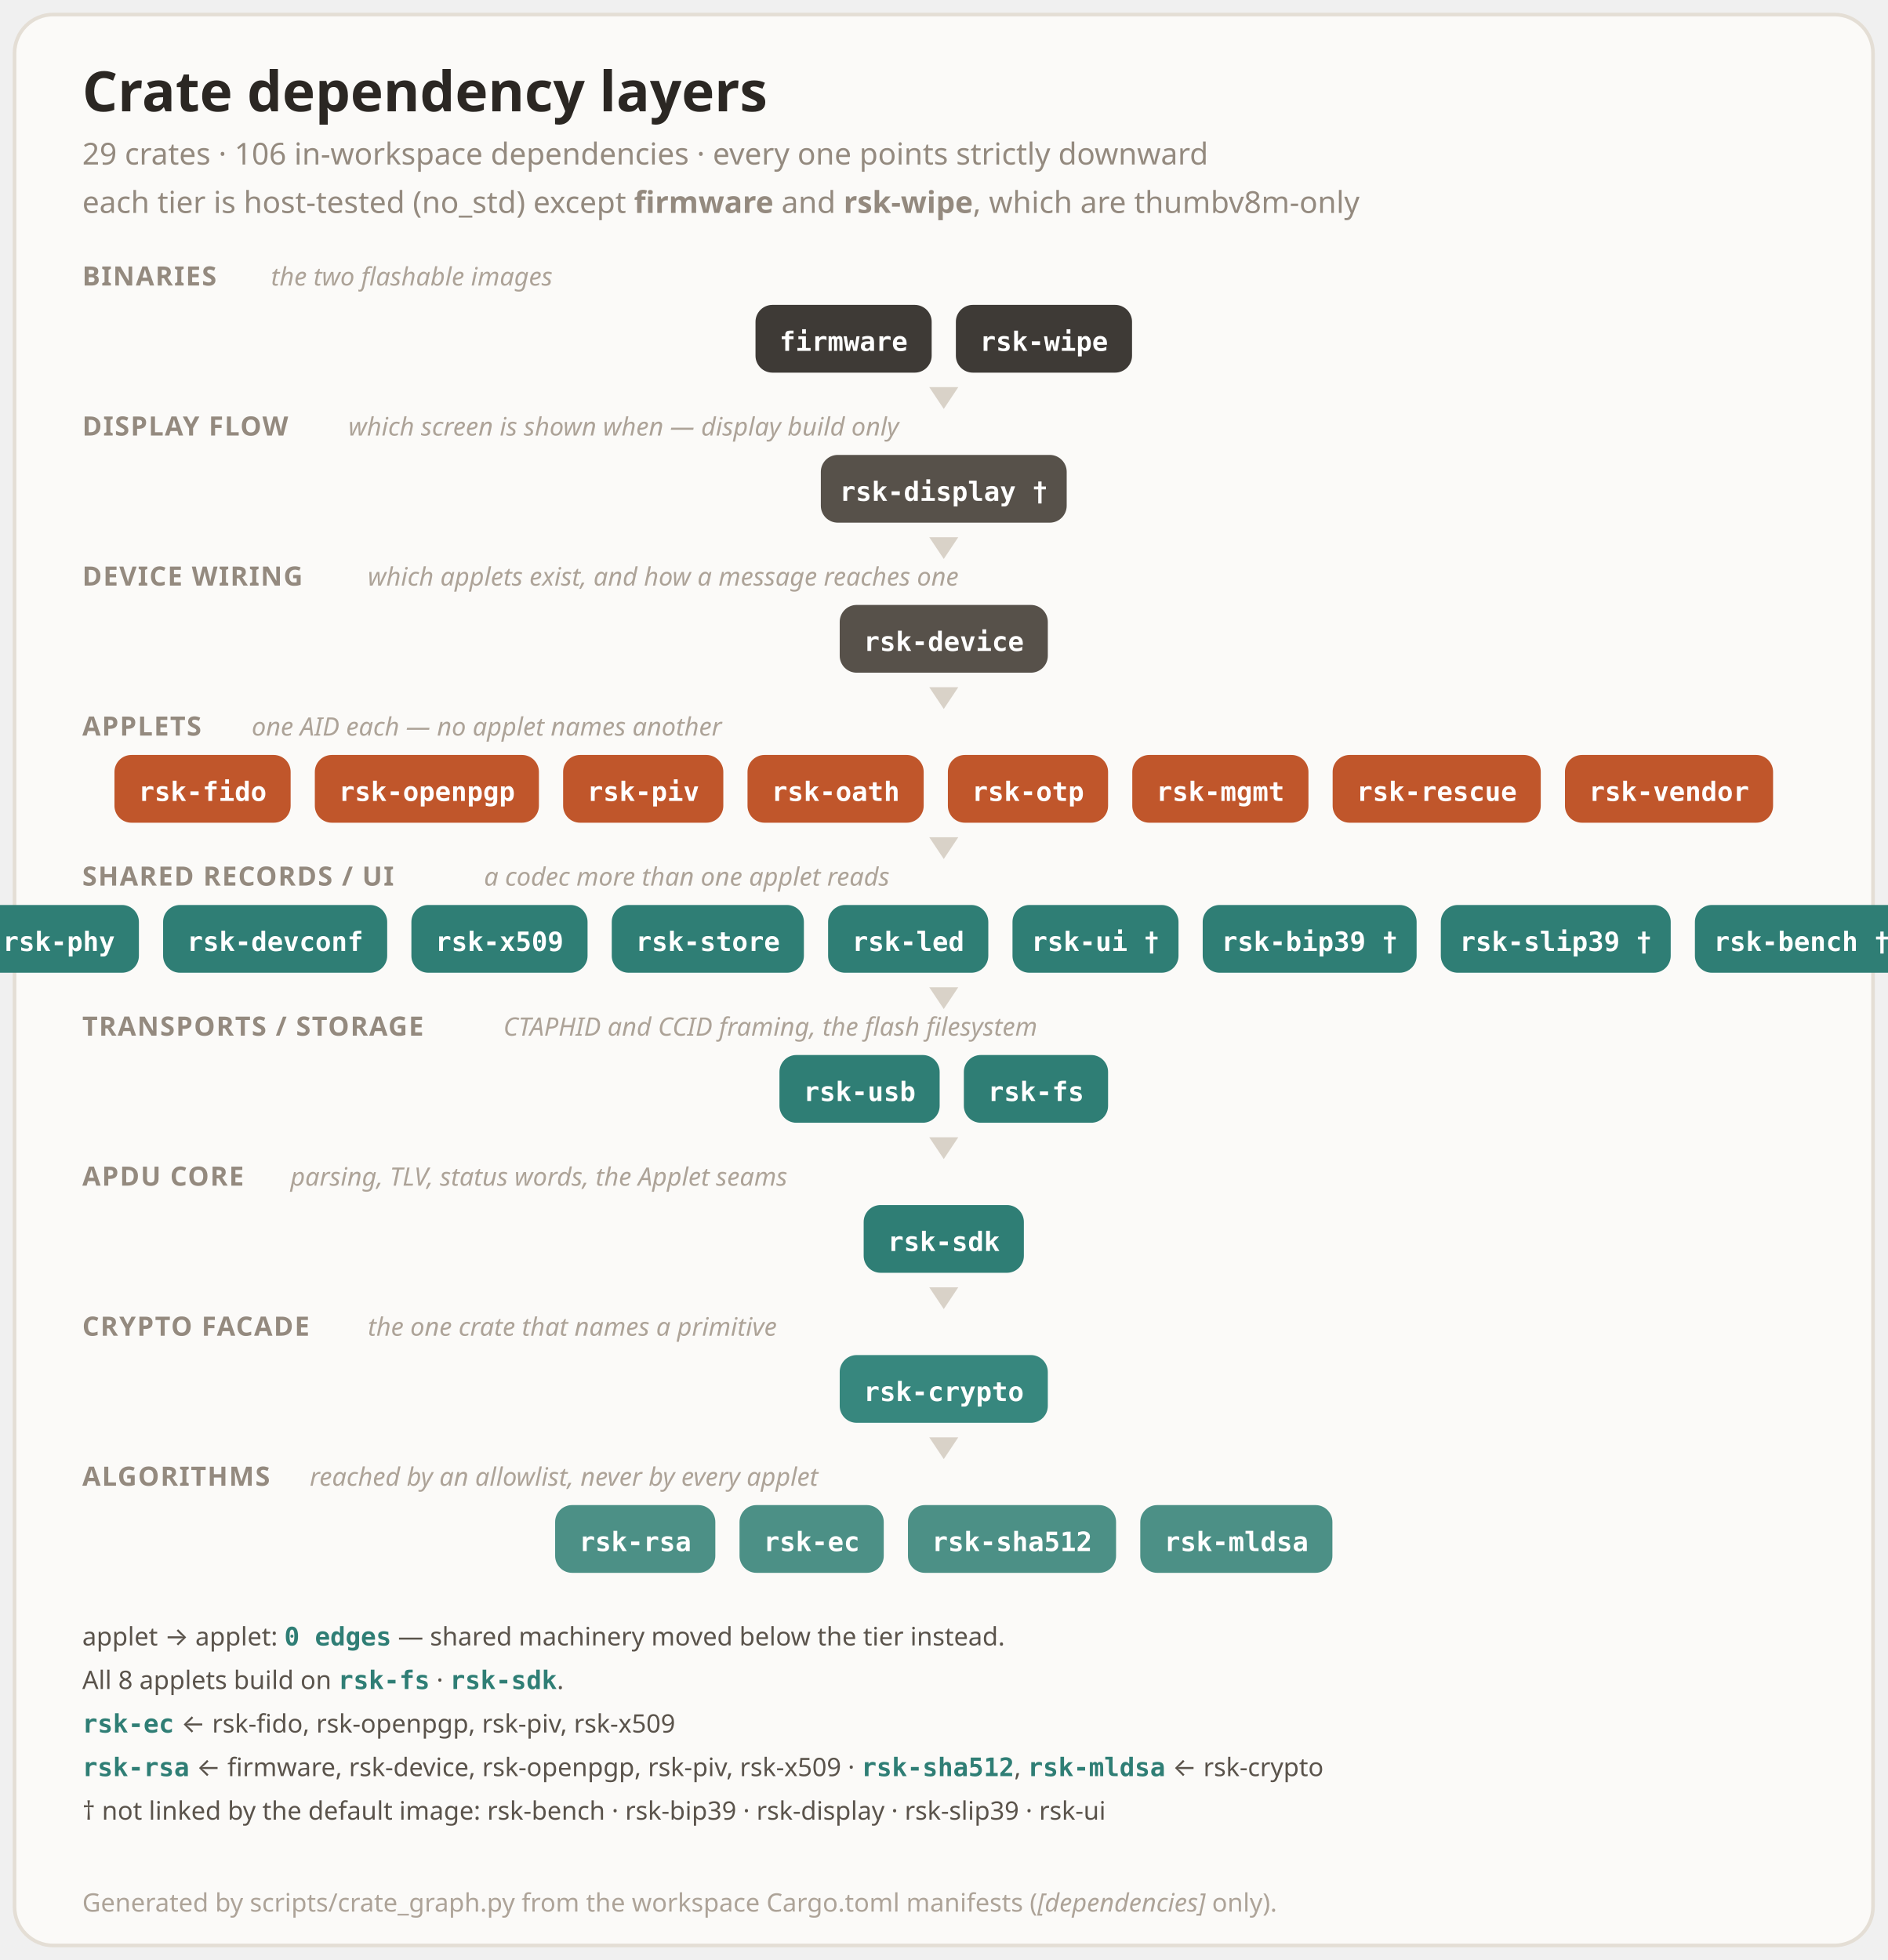
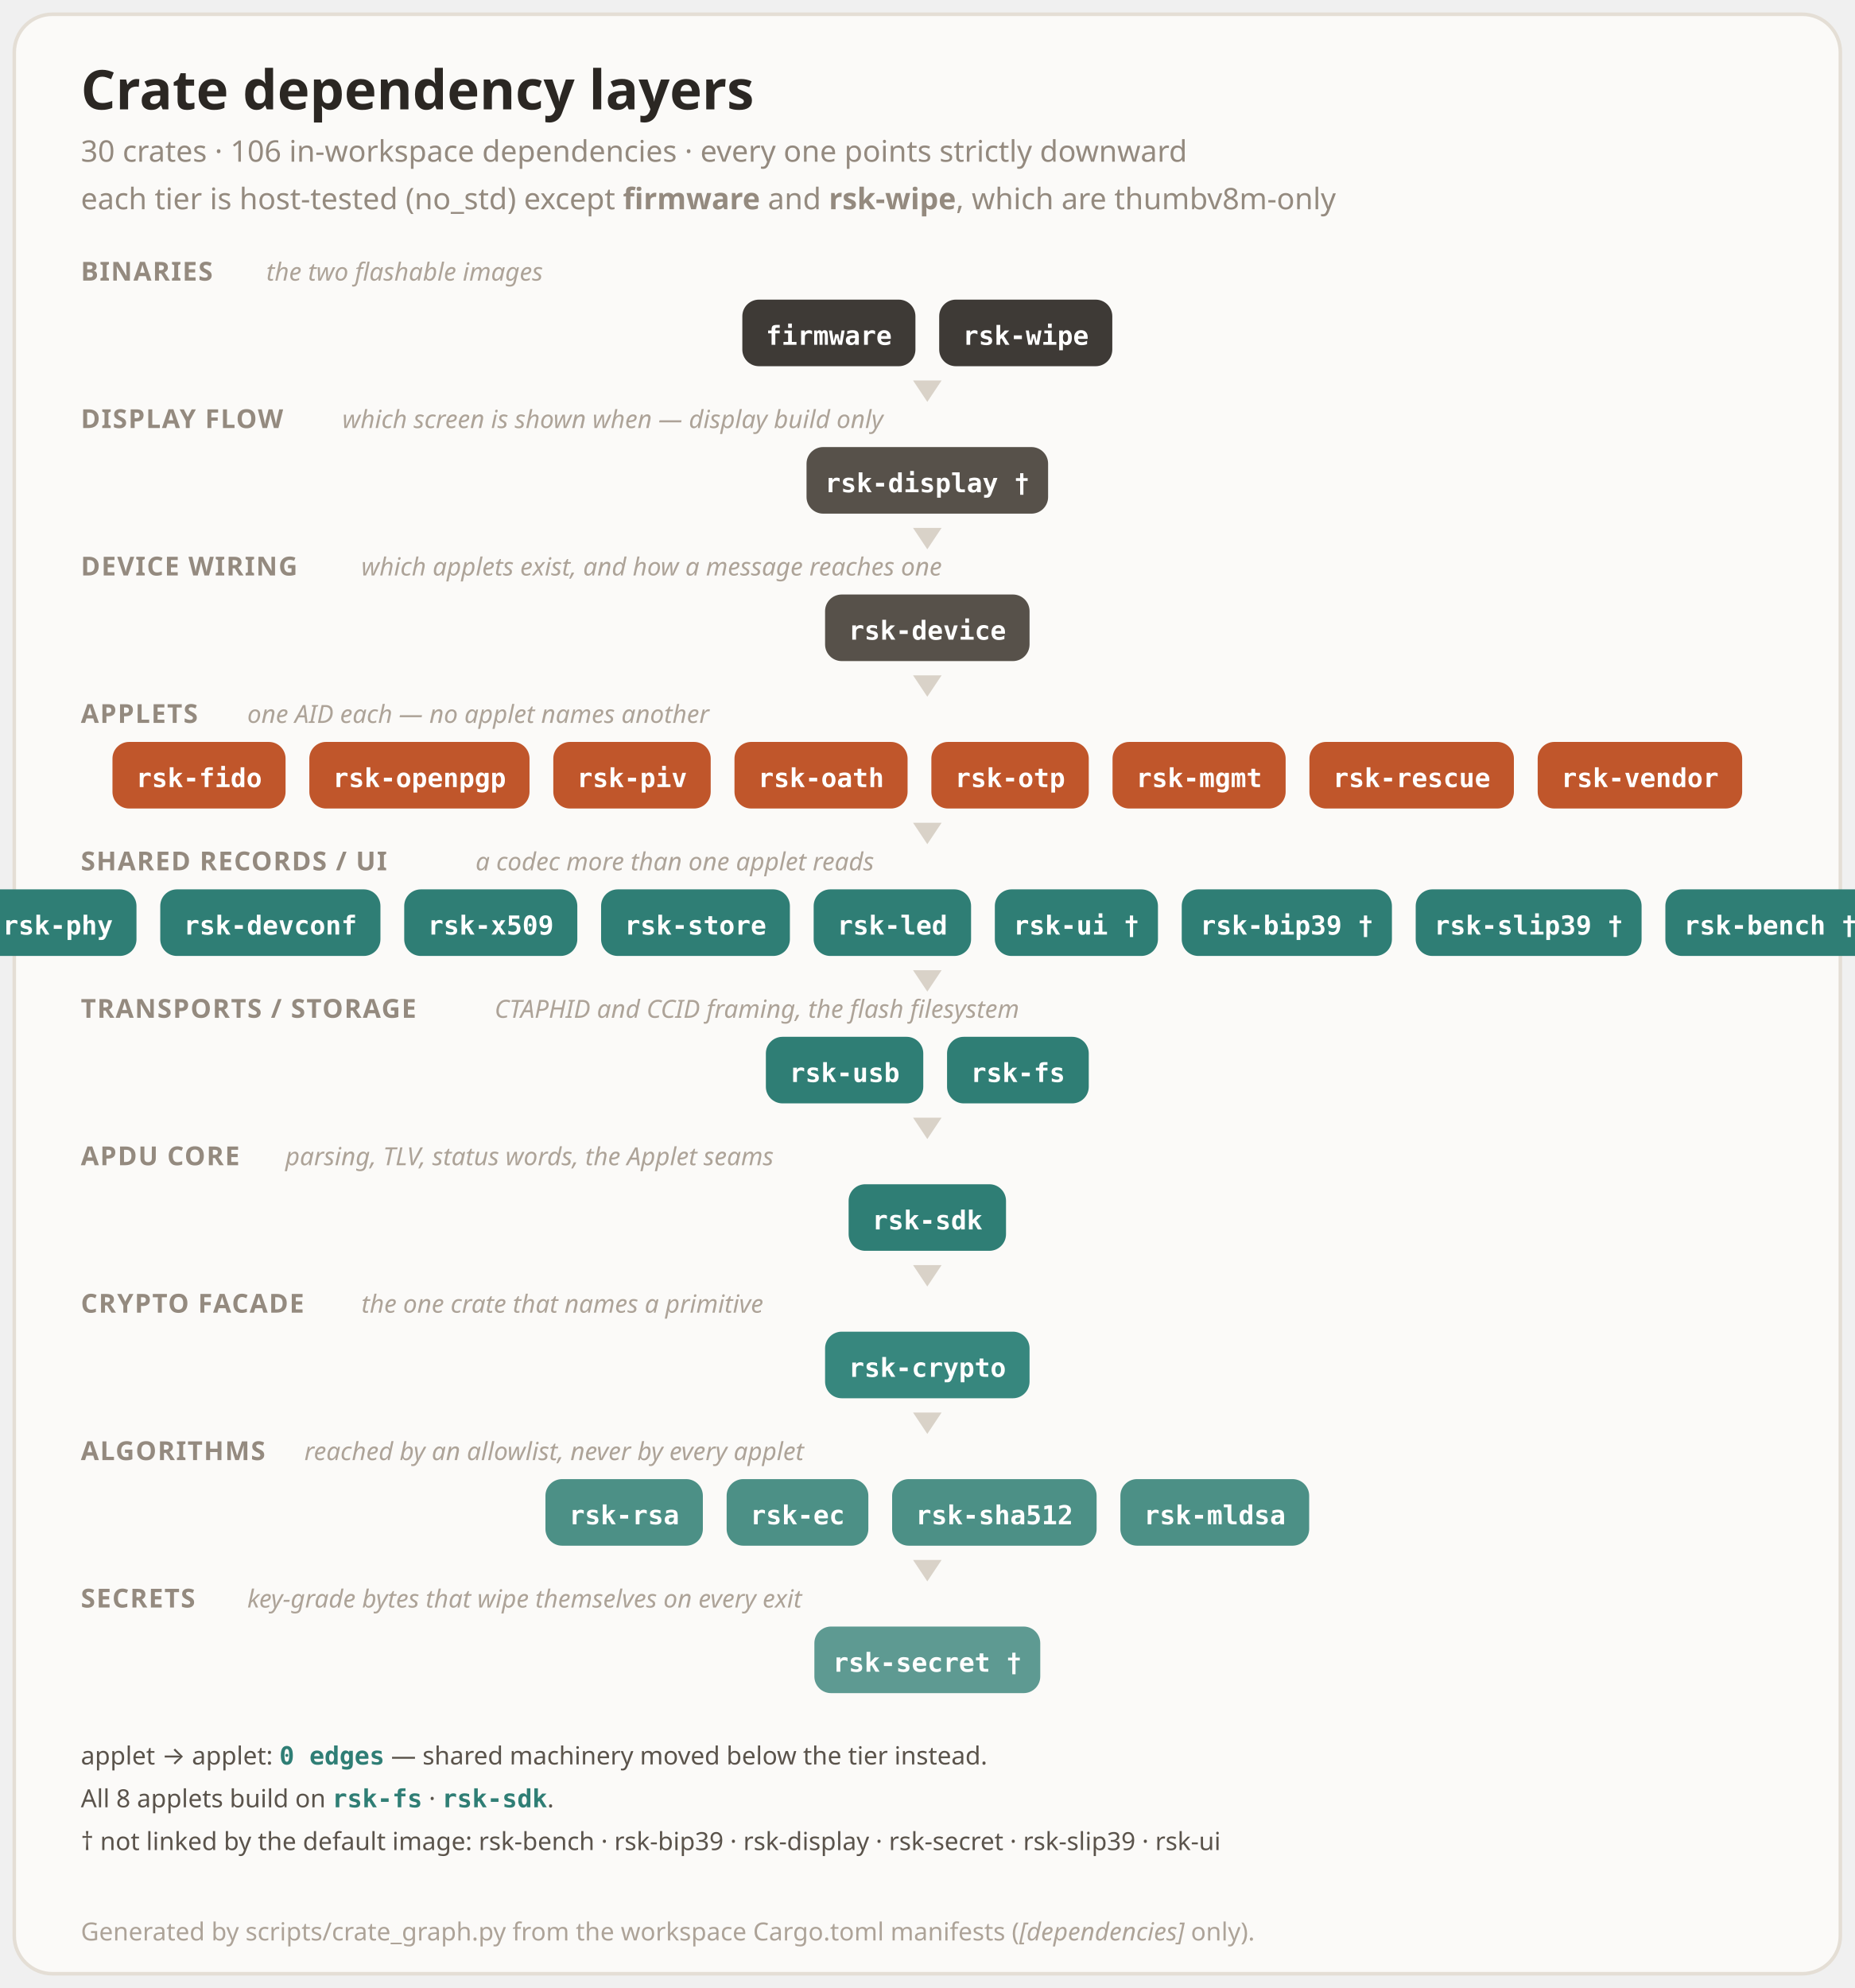
- <svg xmlns="http://www.w3.org/2000/svg" viewBox="0 0 780 810" role="img" aria-labelledby="ttl dsc" font-family="'Segoe UI', system-ui, -apple-system, sans-serif">
+ <svg xmlns="http://www.w3.org/2000/svg" viewBox="0 0 780 836" role="img" aria-labelledby="ttl dsc" font-family="'Segoe UI', system-ui, -apple-system, sans-serif">
  <defs>
    <style>
      .h1{font-size:23px;font-weight:700;fill:#2B2723}
      .sub{font-size:12.5px;fill:#948A7F}
      .sub2{font-size:10.5px;fill:#ADA398;font-style:italic}
      .tier{font-size:11px;font-weight:700;fill:#948A7F;letter-spacing:.5px}
      .node{font-size:11px;font-weight:700;fill:#fff;font-family:'SF Mono','Roboto Mono',ui-monospace,monospace}
      .note{font-size:10.5px;fill:#5A534B}
      .notek{font-family:'SF Mono','Roboto Mono',ui-monospace,monospace;font-weight:700;fill:#2F7E75}
      .arw{fill:#D9D2C8}
      .foot{font-size:10.5px;fill:#ADA398}
    </style>
  </defs>
-   <rect x="6" y="6" width="768" height="798" rx="16" fill="#FBFAF8" stroke="#E4DED5" stroke-width="1.5" />
+   <rect x="6" y="6" width="768" height="824" rx="16" fill="#FBFAF8" stroke="#E4DED5" stroke-width="1.5" />
  <text class="h1" x="34" y="46">Crate dependency layers</text>
-   <text class="sub" x="34" y="68">29 crates · 106 in-workspace dependencies · every one points strictly downward</text>
+   <text class="sub" x="34" y="68">30 crates · 106 in-workspace dependencies · every one points strictly downward</text>
  <text class="sub" x="34" y="88">each tier is host-tested (no_std) except <tspan font-weight="700">firmware</tspan> and <tspan font-weight="700">rsk-wipe</tspan>, which are thumbv8m-only</text>
  <text class="tier" x="34" y="118">BINARIES</text>
  <text class="sub2" x="112" y="118">the two flashable images</text>
  <rect x="312.2" y="126" width="72.8" height="28" rx="7" fill="#3E3A36" />
  <text class="node" x="348.6" y="145" text-anchor="middle">firmware</text>
  <rect x="395.0" y="126" width="72.8" height="28" rx="7" fill="#3E3A36" />
  <text class="node" x="431.4" y="145" text-anchor="middle">rsk-wipe</text>
  <path class="arw" d="M390 160 l6 0 -6 9 -6 -9 z" />
  <text class="tier" x="34" y="180">DISPLAY FLOW</text>
  <text class="sub2" x="144" y="180">which screen is shown when — display build only</text>
  <rect x="339.2" y="188" width="101.6" height="28" rx="7" fill="#57514A" />
  <text class="node" x="390.0" y="207" text-anchor="middle">rsk-display †</text>
  <path class="arw" d="M390 222 l6 0 -6 9 -6 -9 z" />
  <text class="tier" x="34" y="242">DEVICE WIRING</text>
  <text class="sub2" x="152" y="242">which applets exist, and how a message reaches one</text>
  <rect x="347.0" y="250" width="86.0" height="28" rx="7" fill="#57514A" />
  <text class="node" x="390.0" y="269" text-anchor="middle">rsk-device</text>
  <path class="arw" d="M390 284 l6 0 -6 9 -6 -9 z" />
  <text class="tier" x="34" y="304">APPLETS</text>
  <text class="sub2" x="104" y="304">one AID each — no applet names another</text>
  <rect x="47.3" y="312" width="72.8" height="28" rx="7" fill="#C0562B" />
  <text class="node" x="83.7" y="331" text-anchor="middle">rsk-fido</text>
  <rect x="130.1" y="312" width="92.6" height="28" rx="7" fill="#C0562B" />
  <text class="node" x="176.4" y="331" text-anchor="middle">rsk-openpgp</text>
  <rect x="232.7" y="312" width="66.2" height="28" rx="7" fill="#C0562B" />
  <text class="node" x="265.8" y="331" text-anchor="middle">rsk-piv</text>
  <rect x="308.9" y="312" width="72.8" height="28" rx="7" fill="#C0562B" />
  <text class="node" x="345.3" y="331" text-anchor="middle">rsk-oath</text>
  <rect x="391.7" y="312" width="66.2" height="28" rx="7" fill="#C0562B" />
  <text class="node" x="424.8" y="331" text-anchor="middle">rsk-otp</text>
  <rect x="467.9" y="312" width="72.8" height="28" rx="7" fill="#C0562B" />
  <text class="node" x="504.3" y="331" text-anchor="middle">rsk-mgmt</text>
  <rect x="550.7" y="312" width="86.0" height="28" rx="7" fill="#C0562B" />
  <text class="node" x="593.7" y="331" text-anchor="middle">rsk-rescue</text>
  <rect x="646.7" y="312" width="86.0" height="28" rx="7" fill="#C0562B" />
  <text class="node" x="689.7" y="331" text-anchor="middle">rsk-vendor</text>
  <path class="arw" d="M390 346 l6 0 -6 9 -6 -9 z" />
  <text class="tier" x="34" y="366">SHARED RECORDS / UI</text>
  <text class="sub2" x="200" y="366">a codec more than one applet reads</text>
  <rect x="-8.8" y="374" width="66.2" height="28" rx="7" fill="#2F7E75" />
  <text class="node" x="24.3" y="393" text-anchor="middle">rsk-phy</text>
  <rect x="67.4" y="374" width="92.6" height="28" rx="7" fill="#2F7E75" />
  <text class="node" x="113.7" y="393" text-anchor="middle">rsk-devconf</text>
  <rect x="170.0" y="374" width="72.8" height="28" rx="7" fill="#2F7E75" />
  <text class="node" x="206.4" y="393" text-anchor="middle">rsk-x509</text>
  <rect x="252.8" y="374" width="79.4" height="28" rx="7" fill="#2F7E75" />
  <text class="node" x="292.5" y="393" text-anchor="middle">rsk-store</text>
  <rect x="342.2" y="374" width="66.2" height="28" rx="7" fill="#2F7E75" />
  <text class="node" x="375.3" y="393" text-anchor="middle">rsk-led</text>
  <rect x="418.4" y="374" width="68.6" height="28" rx="7" fill="#2F7E75" />
  <text class="node" x="452.7" y="393" text-anchor="middle">rsk-ui †</text>
  <rect x="497.0" y="374" width="88.4" height="28" rx="7" fill="#2F7E75" />
  <text class="node" x="541.2" y="393" text-anchor="middle">rsk-bip39 †</text>
  <rect x="595.4" y="374" width="95.0" height="28" rx="7" fill="#2F7E75" />
  <text class="node" x="642.9" y="393" text-anchor="middle">rsk-slip39 †</text>
  <rect x="700.4" y="374" width="88.4" height="28" rx="7" fill="#2F7E75" />
  <text class="node" x="744.6" y="393" text-anchor="middle">rsk-bench †</text>
  <path class="arw" d="M390 408 l6 0 -6 9 -6 -9 z" />
  <text class="tier" x="34" y="428">TRANSPORTS / STORAGE</text>
  <text class="sub2" x="208" y="428">CTAPHID and CCID framing, the flash filesystem</text>
  <rect x="322.1" y="436" width="66.2" height="28" rx="7" fill="#2F7E75" />
  <text class="node" x="355.2" y="455" text-anchor="middle">rsk-usb</text>
  <rect x="398.3" y="436" width="59.6" height="28" rx="7" fill="#2F7E75" />
  <text class="node" x="428.1" y="455" text-anchor="middle">rsk-fs</text>
  <path class="arw" d="M390 470 l6 0 -6 9 -6 -9 z" />
  <text class="tier" x="34" y="490">APDU CORE</text>
  <text class="sub2" x="120" y="490">parsing, TLV, status words, the Applet seams</text>
  <rect x="356.9" y="498" width="66.2" height="28" rx="7" fill="#2F7E75" />
  <text class="node" x="390.0" y="517" text-anchor="middle">rsk-sdk</text>
  <path class="arw" d="M390 532 l6 0 -6 9 -6 -9 z" />
  <text class="tier" x="34" y="552">CRYPTO FACADE</text>
  <text class="sub2" x="152" y="552">the one crate that names a primitive</text>
  <rect x="347.0" y="560" width="86.0" height="28" rx="7" fill="#37877E" />
  <text class="node" x="390.0" y="579" text-anchor="middle">rsk-crypto</text>
  <path class="arw" d="M390 594 l6 0 -6 9 -6 -9 z" />
  <text class="tier" x="34" y="614">ALGORITHMS</text>
  <text class="sub2" x="128" y="614">reached by an allowlist, never by every applet</text>
  <rect x="229.4" y="622" width="66.2" height="28" rx="7" fill="#4C9086" />
  <text class="node" x="262.5" y="641" text-anchor="middle">rsk-rsa</text>
  <rect x="305.6" y="622" width="59.6" height="28" rx="7" fill="#4C9086" />
  <text class="node" x="335.4" y="641" text-anchor="middle">rsk-ec</text>
  <rect x="375.2" y="622" width="86.0" height="28" rx="7" fill="#4C9086" />
  <text class="node" x="418.2" y="641" text-anchor="middle">rsk-sha512</text>
  <rect x="471.2" y="622" width="79.4" height="28" rx="7" fill="#4C9086" />
  <text class="node" x="510.9" y="641" text-anchor="middle">rsk-mldsa</text>
-   <text class="note" x="34" y="680">applet → applet: <tspan class="notek">0 edges</tspan> — shared machinery moved below the tier instead.</text>
-   <text class="note" x="34" y="698">All 8 applets build on <tspan class="notek">rsk-fs</tspan> · <tspan class="notek">rsk-sdk</tspan>.</text>
-   <text class="note" x="34" y="716">
-     <tspan class="notek">rsk-ec</tspan> ← rsk-fido, rsk-openpgp, rsk-piv, rsk-x509</text>
-   <text class="note" x="34" y="734">
-     <tspan class="notek">rsk-rsa</tspan> ← firmware, rsk-device, rsk-openpgp, rsk-piv, rsk-x509   ·   <tspan class="notek">rsk-sha512</tspan>, <tspan class="notek">rsk-mldsa</tspan> ← rsk-crypto</text>
-   <text class="note" x="34" y="752">† not linked by the default image: rsk-bench · rsk-bip39 · rsk-display · rsk-slip39 · rsk-ui</text>
-   <text class="foot" x="34" y="790">Generated by scripts/crate_graph.py from the workspace Cargo.toml manifests (<tspan font-style="italic">[dependencies]</tspan> only).</text>
+   <path class="arw" d="M390 656 l6 0 -6 9 -6 -9 z" />
+   <text class="tier" x="34" y="676">SECRETS</text>
+   <text class="sub2" x="104" y="676">key-grade bytes that wipe themselves on every exit</text>
+   <rect x="342.5" y="684" width="95.0" height="28" rx="7" fill="#5E9A92" />
+   <text class="node" x="390.0" y="703" text-anchor="middle">rsk-secret †</text>
+   <text class="note" x="34" y="742">applet → applet: <tspan class="notek">0 edges</tspan> — shared machinery moved below the tier instead.</text>
+   <text class="note" x="34" y="760">All 8 applets build on <tspan class="notek">rsk-fs</tspan> · <tspan class="notek">rsk-sdk</tspan>.</text>
+   <text class="note" x="34" y="778">† not linked by the default image: rsk-bench · rsk-bip39 · rsk-display · rsk-secret · rsk-slip39 · rsk-ui</text>
+   <text class="foot" x="34" y="816">Generated by scripts/crate_graph.py from the workspace Cargo.toml manifests (<tspan font-style="italic">[dependencies]</tspan> only).</text>
</svg>
